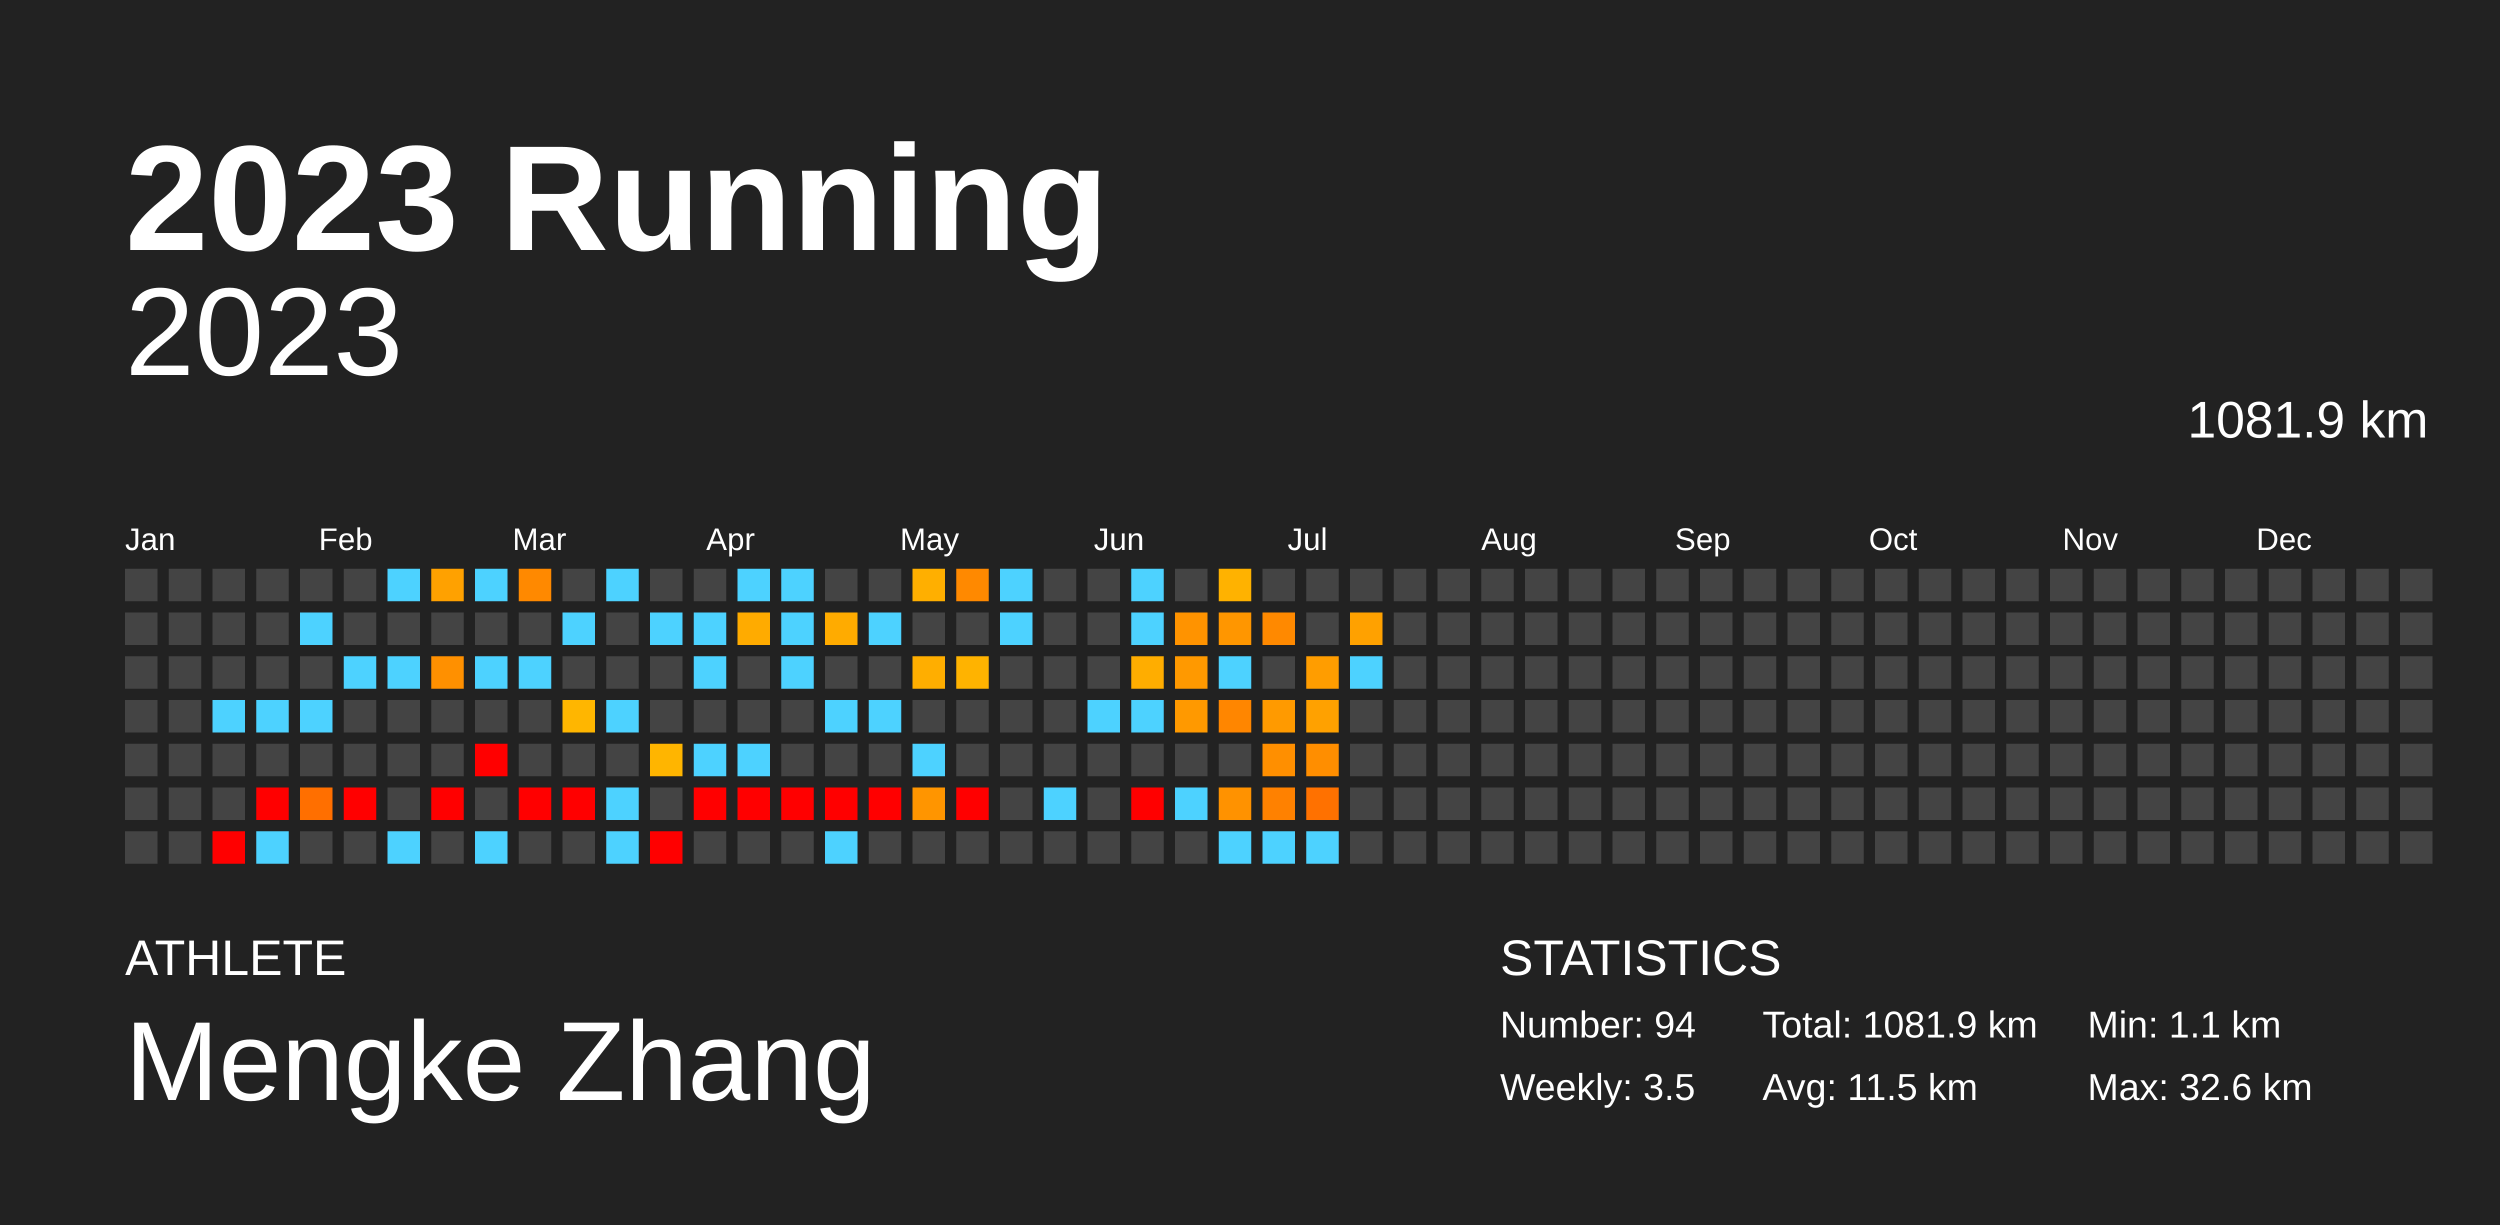
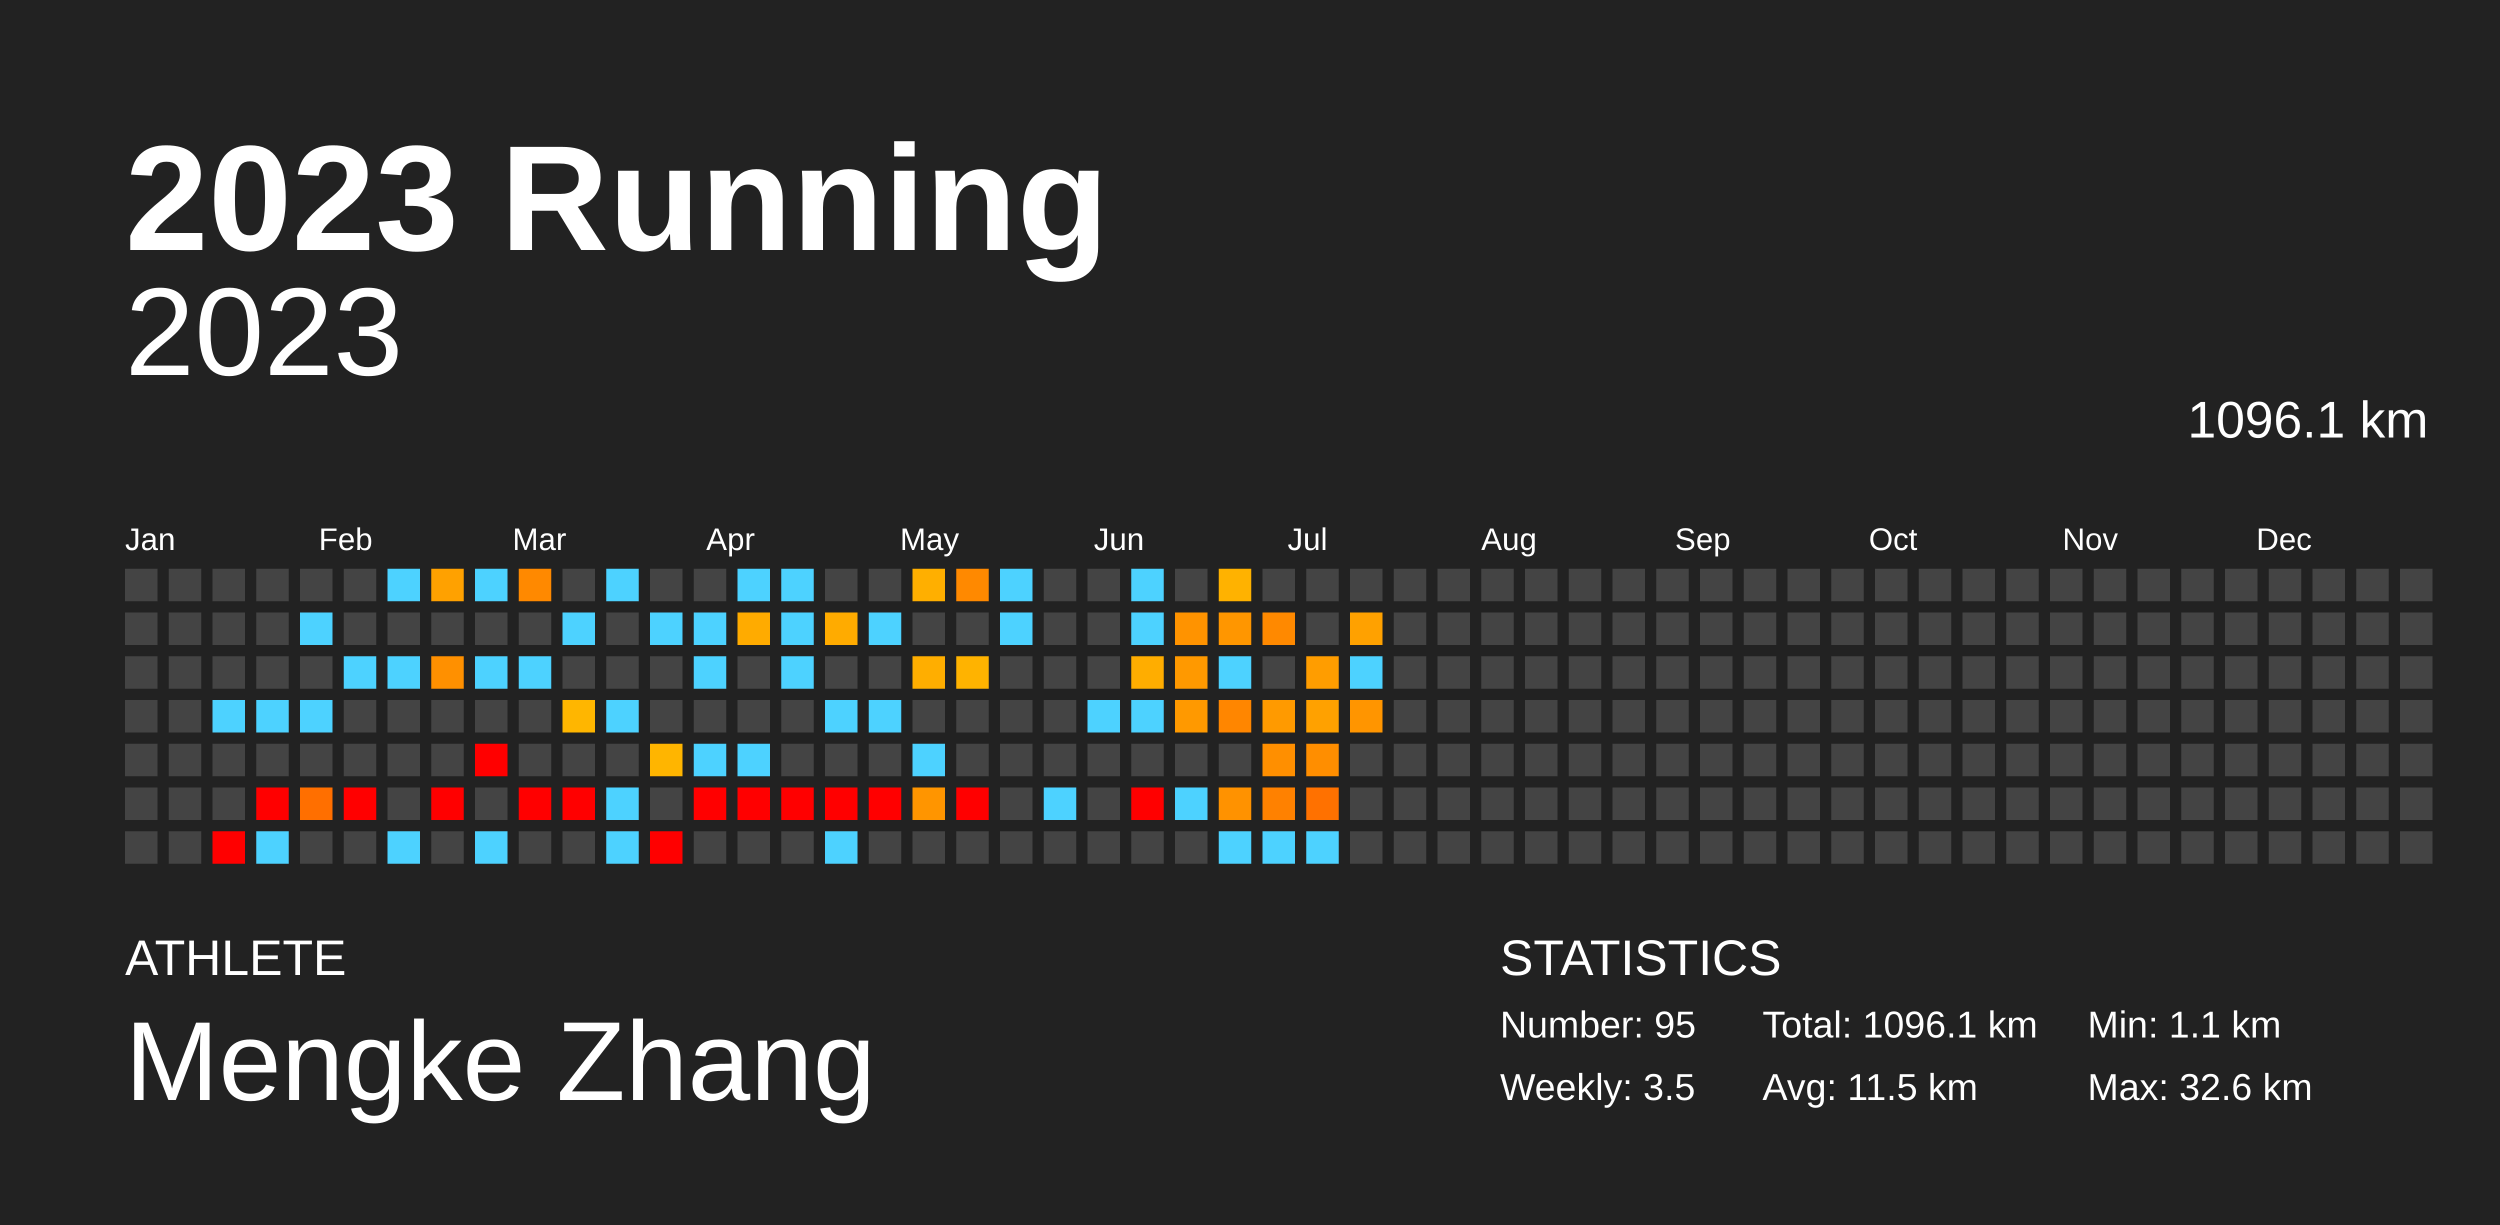
<svg xmlns="http://www.w3.org/2000/svg" baseProfile="full" height="98mm" version="1.1" viewBox="0,0,200,98" width="200mm">
  <defs />
  <rect fill="#222222" height="98" width="200" x="0" y="0" />
  <text fill="#FFFFFF" style="font-size:12px; font-family:Arial; font-weight:bold;" x="10" y="20">2023 Running</text>
  <text fill="#FFFFFF" style="font-size:4px; font-family:Arial" x="10" y="78">ATHLETE</text>
  <text fill="#FFFFFF" style="font-size:9px; font-family:Arial" x="10" y="88">Mengke Zhang</text>
  <text fill="#FFFFFF" style="font-size:4px; font-family:Arial" x="120" y="78">STATISTICS</text>
-   <text fill="#FFFFFF" style="font-size:3px; font-family:Arial" x="120" y="83">Number: 94</text>
+   <text fill="#FFFFFF" style="font-size:3px; font-family:Arial" x="120" y="83">Number: 95</text>
  <text fill="#FFFFFF" style="font-size:3px; font-family:Arial" x="120" y="88">Weekly: 3.5</text>
-   <text fill="#FFFFFF" style="font-size:3px; font-family:Arial" x="141" y="83">Total: 1081.9 km</text>
+   <text fill="#FFFFFF" style="font-size:3px; font-family:Arial" x="141" y="83">Total: 1096.1 km</text>
  <text fill="#FFFFFF" style="font-size:3px; font-family:Arial" x="141" y="88">Avg: 11.5 km</text>
  <text fill="#FFFFFF" style="font-size:3px; font-family:Arial" x="167" y="83">Min: 1.1 km</text>
  <text fill="#FFFFFF" style="font-size:3px; font-family:Arial" x="167" y="88">Max: 32.6 km</text>
  <text alignment-baseline="hanging" fill="#FFFFFF" style="font-size:10.0px; font-family:Arial;" x="10" y="30">2023</text>
-   <text alignment-baseline="hanging" fill="#FFFFFF" style="font-size:4.125px; font-family:Arial;" x="175" y="35">1081.9 km</text>
+   <text alignment-baseline="hanging" fill="#FFFFFF" style="font-size:4.125px; font-family:Arial;" x="175" y="35">1096.1 km</text>
  <text fill="#FFFFFF" style="font-size:2.5px; font-family:Arial" x="10.0" y="44">Jan</text>
  <text fill="#FFFFFF" style="font-size:2.5px; font-family:Arial" x="25.5" y="44">Feb</text>
  <text fill="#FFFFFF" style="font-size:2.5px; font-family:Arial" x="41.0" y="44">Mar</text>
  <text fill="#FFFFFF" style="font-size:2.5px; font-family:Arial" x="56.5" y="44">Apr</text>
  <text fill="#FFFFFF" style="font-size:2.5px; font-family:Arial" x="72.0" y="44">May</text>
  <text fill="#FFFFFF" style="font-size:2.5px; font-family:Arial" x="87.5" y="44">Jun</text>
  <text fill="#FFFFFF" style="font-size:2.5px; font-family:Arial" x="103.0" y="44">Jul</text>
  <text fill="#FFFFFF" style="font-size:2.5px; font-family:Arial" x="118.5" y="44">Aug</text>
  <text fill="#FFFFFF" style="font-size:2.5px; font-family:Arial" x="134.0" y="44">Sep</text>
  <text fill="#FFFFFF" style="font-size:2.5px; font-family:Arial" x="149.5" y="44">Oct</text>
  <text fill="#FFFFFF" style="font-size:2.5px; font-family:Arial" x="165.0" y="44">Nov</text>
  <text fill="#FFFFFF" style="font-size:2.5px; font-family:Arial" x="180.5" y="44">Dec</text>
  <rect fill="#444444" height="2.6" width="2.6" x="10.0" y="45.5" />
  <rect fill="#444444" height="2.6" width="2.6" x="10.0" y="49.0" />
  <rect fill="#444444" height="2.6" width="2.6" x="10.0" y="52.5" />
  <rect fill="#444444" height="2.6" width="2.6" x="10.0" y="56.0" />
  <rect fill="#444444" height="2.6" width="2.6" x="10.0" y="59.5" />
  <rect fill="#444444" height="2.6" width="2.6" x="10.0" y="63.0" />
  <rect fill="#444444" height="2.6" width="2.6" x="10.0" y="66.5" />
  <rect fill="#444444" height="2.6" width="2.6" x="13.5" y="45.5" />
  <rect fill="#444444" height="2.6" width="2.6" x="13.5" y="49.0" />
  <rect fill="#444444" height="2.6" width="2.6" x="13.5" y="52.5" />
  <rect fill="#444444" height="2.6" width="2.6" x="13.5" y="56.0" />
  <rect fill="#444444" height="2.6" width="2.6" x="13.5" y="59.5" />
  <rect fill="#444444" height="2.6" width="2.6" x="13.5" y="63.0" />
  <rect fill="#444444" height="2.6" width="2.6" x="13.5" y="66.5" />
  <rect fill="#444444" height="2.6" width="2.6" x="17.0" y="45.5" />
  <rect fill="#444444" height="2.6" width="2.6" x="17.0" y="49.0" />
  <rect fill="#444444" height="2.6" width="2.6" x="17.0" y="52.5" />
  <rect fill="#4dd2ff" height="2.6" width="2.6" x="17.0" y="56.0" />
  <rect fill="#444444" height="2.6" width="2.6" x="17.0" y="59.5" />
  <rect fill="#444444" height="2.6" width="2.6" x="17.0" y="63.0" />
  <rect fill="red" height="2.6" width="2.6" x="17.0" y="66.5" />
  <rect fill="#444444" height="2.6" width="2.6" x="20.5" y="45.5" />
  <rect fill="#444444" height="2.6" width="2.6" x="20.5" y="49.0" />
  <rect fill="#444444" height="2.6" width="2.6" x="20.5" y="52.5" />
  <rect fill="#4dd2ff" height="2.6" width="2.6" x="20.5" y="56.0" />
  <rect fill="#444444" height="2.6" width="2.6" x="20.5" y="59.5" />
  <rect fill="red" height="2.6" width="2.6" x="20.5" y="63.0" />
  <rect fill="#4dd2ff" height="2.6" width="2.6" x="20.5" y="66.5" />
  <rect fill="#444444" height="2.6" width="2.6" x="24.0" y="45.5" />
  <rect fill="#4dd2ff" height="2.6" width="2.6" x="24.0" y="49.0" />
  <rect fill="#444444" height="2.6" width="2.6" x="24.0" y="52.5" />
  <rect fill="#4dd2ff" height="2.6" width="2.6" x="24.0" y="56.0" />
  <rect fill="#444444" height="2.6" width="2.6" x="24.0" y="59.5" />
  <rect fill="#ff6f00" height="2.6" width="2.6" x="24.0" y="63.0" />
  <rect fill="#444444" height="2.6" width="2.6" x="24.0" y="66.5" />
  <rect fill="#444444" height="2.6" width="2.6" x="27.5" y="45.5" />
  <rect fill="#444444" height="2.6" width="2.6" x="27.5" y="49.0" />
  <rect fill="#4dd2ff" height="2.6" width="2.6" x="27.5" y="52.5" />
  <rect fill="#444444" height="2.6" width="2.6" x="27.5" y="56.0" />
  <rect fill="#444444" height="2.6" width="2.6" x="27.5" y="59.5" />
  <rect fill="red" height="2.6" width="2.6" x="27.5" y="63.0" />
  <rect fill="#444444" height="2.6" width="2.6" x="27.5" y="66.5" />
  <rect fill="#4dd2ff" height="2.6" width="2.6" x="31.0" y="45.5" />
  <rect fill="#444444" height="2.6" width="2.6" x="31.0" y="49.0" />
  <rect fill="#4dd2ff" height="2.6" width="2.6" x="31.0" y="52.5" />
  <rect fill="#444444" height="2.6" width="2.6" x="31.0" y="56.0" />
  <rect fill="#444444" height="2.6" width="2.6" x="31.0" y="59.5" />
  <rect fill="#444444" height="2.6" width="2.6" x="31.0" y="63.0" />
  <rect fill="#4dd2ff" height="2.6" width="2.6" x="31.0" y="66.5" />
  <rect fill="#ffa100" height="2.6" width="2.6" x="34.5" y="45.5" />
  <rect fill="#444444" height="2.6" width="2.6" x="34.5" y="49.0" />
  <rect fill="#ff9000" height="2.6" width="2.6" x="34.5" y="52.5" />
  <rect fill="#444444" height="2.6" width="2.6" x="34.5" y="56.0" />
  <rect fill="#444444" height="2.6" width="2.6" x="34.5" y="59.5" />
  <rect fill="red" height="2.6" width="2.6" x="34.5" y="63.0" />
  <rect fill="#444444" height="2.6" width="2.6" x="34.5" y="66.5" />
  <rect fill="#4dd2ff" height="2.6" width="2.6" x="38.0" y="45.5" />
  <rect fill="#444444" height="2.6" width="2.6" x="38.0" y="49.0" />
  <rect fill="#4dd2ff" height="2.6" width="2.6" x="38.0" y="52.5" />
  <rect fill="#444444" height="2.6" width="2.6" x="38.0" y="56.0" />
  <rect fill="red" height="2.6" width="2.6" x="38.0" y="59.5" />
  <rect fill="#444444" height="2.6" width="2.6" x="38.0" y="63.0" />
  <rect fill="#4dd2ff" height="2.6" width="2.6" x="38.0" y="66.5" />
  <rect fill="#ff8900" height="2.6" width="2.6" x="41.5" y="45.5" />
  <rect fill="#444444" height="2.6" width="2.6" x="41.5" y="49.0" />
  <rect fill="#4dd2ff" height="2.6" width="2.6" x="41.5" y="52.5" />
  <rect fill="#444444" height="2.6" width="2.6" x="41.5" y="56.0" />
  <rect fill="#444444" height="2.6" width="2.6" x="41.5" y="59.5" />
  <rect fill="red" height="2.6" width="2.6" x="41.5" y="63.0" />
  <rect fill="#444444" height="2.6" width="2.6" x="41.5" y="66.5" />
  <rect fill="#444444" height="2.6" width="2.6" x="45.0" y="45.5" />
  <rect fill="#4dd2ff" height="2.6" width="2.6" x="45.0" y="49.0" />
  <rect fill="#444444" height="2.6" width="2.6" x="45.0" y="52.5" />
  <rect fill="#ffb600" height="2.6" width="2.6" x="45.0" y="56.0" />
  <rect fill="#444444" height="2.6" width="2.6" x="45.0" y="59.5" />
  <rect fill="red" height="2.6" width="2.6" x="45.0" y="63.0" />
  <rect fill="#444444" height="2.6" width="2.6" x="45.0" y="66.5" />
  <rect fill="#4dd2ff" height="2.6" width="2.6" x="48.5" y="45.5" />
  <rect fill="#444444" height="2.6" width="2.6" x="48.5" y="49.0" />
  <rect fill="#444444" height="2.6" width="2.6" x="48.5" y="52.5" />
  <rect fill="#4dd2ff" height="2.6" width="2.6" x="48.5" y="56.0" />
  <rect fill="#444444" height="2.6" width="2.6" x="48.5" y="59.5" />
  <rect fill="#4dd2ff" height="2.6" width="2.6" x="48.5" y="63.0" />
  <rect fill="#4dd2ff" height="2.6" width="2.6" x="48.5" y="66.5" />
  <rect fill="#444444" height="2.6" width="2.6" x="52.0" y="45.5" />
  <rect fill="#4dd2ff" height="2.6" width="2.6" x="52.0" y="49.0" />
  <rect fill="#444444" height="2.6" width="2.6" x="52.0" y="52.5" />
  <rect fill="#444444" height="2.6" width="2.6" x="52.0" y="56.0" />
  <rect fill="#ffb500" height="2.6" width="2.6" x="52.0" y="59.5" />
  <rect fill="#444444" height="2.6" width="2.6" x="52.0" y="63.0" />
  <rect fill="red" height="2.6" width="2.6" x="52.0" y="66.5" />
  <rect fill="#444444" height="2.6" width="2.6" x="55.5" y="45.5" />
  <rect fill="#4dd2ff" height="2.6" width="2.6" x="55.5" y="49.0" />
  <rect fill="#4dd2ff" height="2.6" width="2.6" x="55.5" y="52.5" />
  <rect fill="#444444" height="2.6" width="2.6" x="55.5" y="56.0" />
  <rect fill="#4dd2ff" height="2.6" width="2.6" x="55.5" y="59.5" />
  <rect fill="red" height="2.6" width="2.6" x="55.5" y="63.0" />
  <rect fill="#444444" height="2.6" width="2.6" x="55.5" y="66.5" />
  <rect fill="#4dd2ff" height="2.6" width="2.6" x="59.0" y="45.5" />
  <rect fill="#ffab00" height="2.6" width="2.6" x="59.0" y="49.0" />
  <rect fill="#444444" height="2.6" width="2.6" x="59.0" y="52.5" />
  <rect fill="#444444" height="2.6" width="2.6" x="59.0" y="56.0" />
  <rect fill="#4dd2ff" height="2.6" width="2.6" x="59.0" y="59.5" />
  <rect fill="red" height="2.6" width="2.6" x="59.0" y="63.0" />
  <rect fill="#444444" height="2.6" width="2.6" x="59.0" y="66.5" />
  <rect fill="#4dd2ff" height="2.6" width="2.6" x="62.5" y="45.5" />
  <rect fill="#4dd2ff" height="2.6" width="2.6" x="62.5" y="49.0" />
  <rect fill="#4dd2ff" height="2.6" width="2.6" x="62.5" y="52.5" />
  <rect fill="#444444" height="2.6" width="2.6" x="62.5" y="56.0" />
  <rect fill="#444444" height="2.6" width="2.6" x="62.5" y="59.5" />
  <rect fill="red" height="2.6" width="2.6" x="62.5" y="63.0" />
  <rect fill="#444444" height="2.6" width="2.6" x="62.5" y="66.5" />
  <rect fill="#444444" height="2.6" width="2.6" x="66.0" y="45.5" />
  <rect fill="#ffab00" height="2.6" width="2.6" x="66.0" y="49.0" />
  <rect fill="#444444" height="2.6" width="2.6" x="66.0" y="52.5" />
  <rect fill="#4dd2ff" height="2.6" width="2.6" x="66.0" y="56.0" />
  <rect fill="#444444" height="2.6" width="2.6" x="66.0" y="59.5" />
  <rect fill="red" height="2.6" width="2.6" x="66.0" y="63.0" />
  <rect fill="#4dd2ff" height="2.6" width="2.6" x="66.0" y="66.5" />
  <rect fill="#444444" height="2.6" width="2.6" x="69.5" y="45.5" />
  <rect fill="#4dd2ff" height="2.6" width="2.6" x="69.5" y="49.0" />
  <rect fill="#444444" height="2.6" width="2.6" x="69.5" y="52.5" />
  <rect fill="#4dd2ff" height="2.6" width="2.6" x="69.5" y="56.0" />
  <rect fill="#444444" height="2.6" width="2.6" x="69.5" y="59.5" />
  <rect fill="red" height="2.6" width="2.6" x="69.5" y="63.0" />
  <rect fill="#444444" height="2.6" width="2.6" x="69.5" y="66.5" />
  <rect fill="#ffaf00" height="2.6" width="2.6" x="73.0" y="45.5" />
  <rect fill="#444444" height="2.6" width="2.6" x="73.0" y="49.0" />
  <rect fill="#ffae00" height="2.6" width="2.6" x="73.0" y="52.5" />
  <rect fill="#444444" height="2.6" width="2.6" x="73.0" y="56.0" />
  <rect fill="#4dd2ff" height="2.6" width="2.6" x="73.0" y="59.5" />
  <rect fill="#ff9500" height="2.6" width="2.6" x="73.0" y="63.0" />
  <rect fill="#444444" height="2.6" width="2.6" x="73.0" y="66.5" />
  <rect fill="#ff8900" height="2.6" width="2.6" x="76.5" y="45.5" />
  <rect fill="#444444" height="2.6" width="2.6" x="76.5" y="49.0" />
  <rect fill="#ffb300" height="2.6" width="2.6" x="76.5" y="52.5" />
  <rect fill="#444444" height="2.6" width="2.6" x="76.5" y="56.0" />
  <rect fill="#444444" height="2.6" width="2.6" x="76.5" y="59.5" />
  <rect fill="red" height="2.6" width="2.6" x="76.5" y="63.0" />
  <rect fill="#444444" height="2.6" width="2.6" x="76.5" y="66.5" />
  <rect fill="#4dd2ff" height="2.6" width="2.6" x="80.0" y="45.5" />
  <rect fill="#4dd2ff" height="2.6" width="2.6" x="80.0" y="49.0" />
  <rect fill="#444444" height="2.6" width="2.6" x="80.0" y="52.5" />
  <rect fill="#444444" height="2.6" width="2.6" x="80.0" y="56.0" />
  <rect fill="#444444" height="2.6" width="2.6" x="80.0" y="59.5" />
  <rect fill="#444444" height="2.6" width="2.6" x="80.0" y="63.0" />
  <rect fill="#444444" height="2.6" width="2.6" x="80.0" y="66.5" />
  <rect fill="#444444" height="2.6" width="2.6" x="83.5" y="45.5" />
  <rect fill="#444444" height="2.6" width="2.6" x="83.5" y="49.0" />
  <rect fill="#444444" height="2.6" width="2.6" x="83.5" y="52.5" />
  <rect fill="#444444" height="2.6" width="2.6" x="83.5" y="56.0" />
  <rect fill="#444444" height="2.6" width="2.6" x="83.5" y="59.5" />
  <rect fill="#4dd2ff" height="2.6" width="2.6" x="83.5" y="63.0" />
  <rect fill="#444444" height="2.6" width="2.6" x="83.5" y="66.5" />
  <rect fill="#444444" height="2.6" width="2.6" x="87.0" y="45.5" />
  <rect fill="#444444" height="2.6" width="2.6" x="87.0" y="49.0" />
  <rect fill="#444444" height="2.6" width="2.6" x="87.0" y="52.5" />
  <rect fill="#4dd2ff" height="2.6" width="2.6" x="87.0" y="56.0" />
  <rect fill="#444444" height="2.6" width="2.6" x="87.0" y="59.5" />
  <rect fill="#444444" height="2.6" width="2.6" x="87.0" y="63.0" />
  <rect fill="#444444" height="2.6" width="2.6" x="87.0" y="66.5" />
  <rect fill="#4dd2ff" height="2.6" width="2.6" x="90.5" y="45.5" />
  <rect fill="#4dd2ff" height="2.6" width="2.6" x="90.5" y="49.0" />
  <rect fill="#ffad00" height="2.6" width="2.6" x="90.5" y="52.5" />
  <rect fill="#4dd2ff" height="2.6" width="2.6" x="90.5" y="56.0" />
  <rect fill="#444444" height="2.6" width="2.6" x="90.5" y="59.5" />
  <rect fill="red" height="2.6" width="2.6" x="90.5" y="63.0" />
  <rect fill="#444444" height="2.6" width="2.6" x="90.5" y="66.5" />
  <rect fill="#444444" height="2.6" width="2.6" x="94.0" y="45.5" />
  <rect fill="#ff9300" height="2.6" width="2.6" x="94.0" y="49.0" />
  <rect fill="#ff9900" height="2.6" width="2.6" x="94.0" y="52.5" />
  <rect fill="#ff9900" height="2.6" width="2.6" x="94.0" y="56.0" />
  <rect fill="#444444" height="2.6" width="2.6" x="94.0" y="59.5" />
  <rect fill="#4dd2ff" height="2.6" width="2.6" x="94.0" y="63.0" />
  <rect fill="#444444" height="2.6" width="2.6" x="94.0" y="66.5" />
  <rect fill="#ffb200" height="2.6" width="2.6" x="97.5" y="45.5" />
  <rect fill="#ff9600" height="2.6" width="2.6" x="97.5" y="49.0" />
  <rect fill="#4dd2ff" height="2.6" width="2.6" x="97.5" y="52.5" />
  <rect fill="#ff8600" height="2.6" width="2.6" x="97.5" y="56.0" />
  <rect fill="#444444" height="2.6" width="2.6" x="97.5" y="59.5" />
  <rect fill="#ff9200" height="2.6" width="2.6" x="97.5" y="63.0" />
  <rect fill="#4dd2ff" height="2.6" width="2.6" x="97.5" y="66.5" />
  <rect fill="#444444" height="2.6" width="2.6" x="101.0" y="45.5" />
  <rect fill="#ff8900" height="2.6" width="2.6" x="101.0" y="49.0" />
  <rect fill="#444444" height="2.6" width="2.6" x="101.0" y="52.5" />
  <rect fill="#ff9a00" height="2.6" width="2.6" x="101.0" y="56.0" />
  <rect fill="#ff8f00" height="2.6" width="2.6" x="101.0" y="59.5" />
  <rect fill="#ff8100" height="2.6" width="2.6" x="101.0" y="63.0" />
  <rect fill="#4dd2ff" height="2.6" width="2.6" x="101.0" y="66.5" />
  <rect fill="#444444" height="2.6" width="2.6" x="104.5" y="45.5" />
  <rect fill="#444444" height="2.6" width="2.6" x="104.5" y="49.0" />
  <rect fill="#ff9d00" height="2.6" width="2.6" x="104.5" y="52.5" />
  <rect fill="#ffa100" height="2.6" width="2.6" x="104.5" y="56.0" />
  <rect fill="#ff8e00" height="2.6" width="2.6" x="104.5" y="59.5" />
  <rect fill="#ff7100" height="2.6" width="2.6" x="104.5" y="63.0" />
  <rect fill="#4dd2ff" height="2.6" width="2.6" x="104.5" y="66.5" />
  <rect fill="#444444" height="2.6" width="2.6" x="108.0" y="45.5" />
  <rect fill="#ffa100" height="2.6" width="2.6" x="108.0" y="49.0" />
  <rect fill="#4dd2ff" height="2.6" width="2.6" x="108.0" y="52.5" />
-   <rect fill="#444444" height="2.6" width="2.6" x="108.0" y="56.0" />
+   <rect fill="#ff9500" height="2.6" width="2.6" x="108.0" y="56.0" />
  <rect fill="#444444" height="2.6" width="2.6" x="108.0" y="59.5" />
  <rect fill="#444444" height="2.6" width="2.6" x="108.0" y="63.0" />
  <rect fill="#444444" height="2.6" width="2.6" x="108.0" y="66.5" />
  <rect fill="#444444" height="2.6" width="2.6" x="111.5" y="45.5" />
  <rect fill="#444444" height="2.6" width="2.6" x="111.5" y="49.0" />
  <rect fill="#444444" height="2.6" width="2.6" x="111.5" y="52.5" />
  <rect fill="#444444" height="2.6" width="2.6" x="111.5" y="56.0" />
  <rect fill="#444444" height="2.6" width="2.6" x="111.5" y="59.5" />
  <rect fill="#444444" height="2.6" width="2.6" x="111.5" y="63.0" />
  <rect fill="#444444" height="2.6" width="2.6" x="111.5" y="66.5" />
  <rect fill="#444444" height="2.6" width="2.6" x="115.0" y="45.5" />
  <rect fill="#444444" height="2.6" width="2.6" x="115.0" y="49.0" />
  <rect fill="#444444" height="2.6" width="2.6" x="115.0" y="52.5" />
  <rect fill="#444444" height="2.6" width="2.6" x="115.0" y="56.0" />
  <rect fill="#444444" height="2.6" width="2.6" x="115.0" y="59.5" />
  <rect fill="#444444" height="2.6" width="2.6" x="115.0" y="63.0" />
  <rect fill="#444444" height="2.6" width="2.6" x="115.0" y="66.5" />
  <rect fill="#444444" height="2.6" width="2.6" x="118.5" y="45.5" />
  <rect fill="#444444" height="2.6" width="2.6" x="118.5" y="49.0" />
  <rect fill="#444444" height="2.6" width="2.6" x="118.5" y="52.5" />
  <rect fill="#444444" height="2.6" width="2.6" x="118.5" y="56.0" />
  <rect fill="#444444" height="2.6" width="2.6" x="118.5" y="59.5" />
  <rect fill="#444444" height="2.6" width="2.6" x="118.5" y="63.0" />
  <rect fill="#444444" height="2.6" width="2.6" x="118.5" y="66.5" />
  <rect fill="#444444" height="2.6" width="2.6" x="122.0" y="45.5" />
  <rect fill="#444444" height="2.6" width="2.6" x="122.0" y="49.0" />
  <rect fill="#444444" height="2.6" width="2.6" x="122.0" y="52.5" />
  <rect fill="#444444" height="2.6" width="2.6" x="122.0" y="56.0" />
  <rect fill="#444444" height="2.6" width="2.6" x="122.0" y="59.5" />
  <rect fill="#444444" height="2.6" width="2.6" x="122.0" y="63.0" />
  <rect fill="#444444" height="2.6" width="2.6" x="122.0" y="66.5" />
  <rect fill="#444444" height="2.6" width="2.6" x="125.5" y="45.5" />
  <rect fill="#444444" height="2.6" width="2.6" x="125.5" y="49.0" />
  <rect fill="#444444" height="2.6" width="2.6" x="125.5" y="52.5" />
  <rect fill="#444444" height="2.6" width="2.6" x="125.5" y="56.0" />
  <rect fill="#444444" height="2.6" width="2.6" x="125.5" y="59.5" />
  <rect fill="#444444" height="2.6" width="2.6" x="125.5" y="63.0" />
  <rect fill="#444444" height="2.6" width="2.6" x="125.5" y="66.5" />
  <rect fill="#444444" height="2.6" width="2.6" x="129.0" y="45.5" />
  <rect fill="#444444" height="2.6" width="2.6" x="129.0" y="49.0" />
  <rect fill="#444444" height="2.6" width="2.6" x="129.0" y="52.5" />
  <rect fill="#444444" height="2.6" width="2.6" x="129.0" y="56.0" />
  <rect fill="#444444" height="2.6" width="2.6" x="129.0" y="59.5" />
  <rect fill="#444444" height="2.6" width="2.6" x="129.0" y="63.0" />
  <rect fill="#444444" height="2.6" width="2.6" x="129.0" y="66.5" />
  <rect fill="#444444" height="2.6" width="2.6" x="132.5" y="45.5" />
  <rect fill="#444444" height="2.6" width="2.6" x="132.5" y="49.0" />
  <rect fill="#444444" height="2.6" width="2.6" x="132.5" y="52.5" />
  <rect fill="#444444" height="2.6" width="2.6" x="132.5" y="56.0" />
  <rect fill="#444444" height="2.6" width="2.6" x="132.5" y="59.5" />
  <rect fill="#444444" height="2.6" width="2.6" x="132.5" y="63.0" />
  <rect fill="#444444" height="2.6" width="2.6" x="132.5" y="66.5" />
  <rect fill="#444444" height="2.6" width="2.6" x="136.0" y="45.5" />
  <rect fill="#444444" height="2.6" width="2.6" x="136.0" y="49.0" />
  <rect fill="#444444" height="2.6" width="2.6" x="136.0" y="52.5" />
  <rect fill="#444444" height="2.6" width="2.6" x="136.0" y="56.0" />
  <rect fill="#444444" height="2.6" width="2.6" x="136.0" y="59.5" />
  <rect fill="#444444" height="2.6" width="2.6" x="136.0" y="63.0" />
  <rect fill="#444444" height="2.6" width="2.6" x="136.0" y="66.5" />
  <rect fill="#444444" height="2.6" width="2.6" x="139.5" y="45.5" />
  <rect fill="#444444" height="2.6" width="2.6" x="139.5" y="49.0" />
  <rect fill="#444444" height="2.6" width="2.6" x="139.5" y="52.5" />
  <rect fill="#444444" height="2.6" width="2.6" x="139.5" y="56.0" />
  <rect fill="#444444" height="2.6" width="2.6" x="139.5" y="59.5" />
  <rect fill="#444444" height="2.6" width="2.6" x="139.5" y="63.0" />
  <rect fill="#444444" height="2.6" width="2.6" x="139.5" y="66.5" />
  <rect fill="#444444" height="2.6" width="2.6" x="143.0" y="45.5" />
  <rect fill="#444444" height="2.6" width="2.6" x="143.0" y="49.0" />
  <rect fill="#444444" height="2.6" width="2.6" x="143.0" y="52.5" />
  <rect fill="#444444" height="2.6" width="2.6" x="143.0" y="56.0" />
  <rect fill="#444444" height="2.6" width="2.6" x="143.0" y="59.5" />
  <rect fill="#444444" height="2.6" width="2.6" x="143.0" y="63.0" />
  <rect fill="#444444" height="2.6" width="2.6" x="143.0" y="66.5" />
  <rect fill="#444444" height="2.6" width="2.6" x="146.5" y="45.5" />
  <rect fill="#444444" height="2.6" width="2.6" x="146.5" y="49.0" />
  <rect fill="#444444" height="2.6" width="2.6" x="146.5" y="52.5" />
  <rect fill="#444444" height="2.6" width="2.6" x="146.5" y="56.0" />
  <rect fill="#444444" height="2.6" width="2.6" x="146.5" y="59.5" />
  <rect fill="#444444" height="2.6" width="2.6" x="146.5" y="63.0" />
  <rect fill="#444444" height="2.6" width="2.6" x="146.5" y="66.5" />
  <rect fill="#444444" height="2.6" width="2.6" x="150.0" y="45.5" />
  <rect fill="#444444" height="2.6" width="2.6" x="150.0" y="49.0" />
  <rect fill="#444444" height="2.6" width="2.6" x="150.0" y="52.5" />
  <rect fill="#444444" height="2.6" width="2.6" x="150.0" y="56.0" />
  <rect fill="#444444" height="2.6" width="2.6" x="150.0" y="59.5" />
  <rect fill="#444444" height="2.6" width="2.6" x="150.0" y="63.0" />
  <rect fill="#444444" height="2.6" width="2.6" x="150.0" y="66.5" />
  <rect fill="#444444" height="2.6" width="2.6" x="153.5" y="45.5" />
  <rect fill="#444444" height="2.6" width="2.6" x="153.5" y="49.0" />
  <rect fill="#444444" height="2.6" width="2.6" x="153.5" y="52.5" />
  <rect fill="#444444" height="2.6" width="2.6" x="153.5" y="56.0" />
  <rect fill="#444444" height="2.6" width="2.6" x="153.5" y="59.5" />
  <rect fill="#444444" height="2.6" width="2.6" x="153.5" y="63.0" />
  <rect fill="#444444" height="2.6" width="2.6" x="153.5" y="66.5" />
  <rect fill="#444444" height="2.6" width="2.6" x="157.0" y="45.5" />
  <rect fill="#444444" height="2.6" width="2.6" x="157.0" y="49.0" />
  <rect fill="#444444" height="2.6" width="2.6" x="157.0" y="52.5" />
  <rect fill="#444444" height="2.6" width="2.6" x="157.0" y="56.0" />
  <rect fill="#444444" height="2.6" width="2.6" x="157.0" y="59.5" />
  <rect fill="#444444" height="2.6" width="2.6" x="157.0" y="63.0" />
  <rect fill="#444444" height="2.6" width="2.6" x="157.0" y="66.5" />
  <rect fill="#444444" height="2.6" width="2.6" x="160.5" y="45.5" />
  <rect fill="#444444" height="2.6" width="2.6" x="160.5" y="49.0" />
  <rect fill="#444444" height="2.6" width="2.6" x="160.5" y="52.5" />
  <rect fill="#444444" height="2.6" width="2.6" x="160.5" y="56.0" />
  <rect fill="#444444" height="2.6" width="2.6" x="160.5" y="59.5" />
  <rect fill="#444444" height="2.6" width="2.6" x="160.5" y="63.0" />
  <rect fill="#444444" height="2.6" width="2.6" x="160.5" y="66.5" />
  <rect fill="#444444" height="2.6" width="2.6" x="164.0" y="45.5" />
  <rect fill="#444444" height="2.6" width="2.6" x="164.0" y="49.0" />
  <rect fill="#444444" height="2.6" width="2.6" x="164.0" y="52.5" />
  <rect fill="#444444" height="2.6" width="2.6" x="164.0" y="56.0" />
  <rect fill="#444444" height="2.6" width="2.6" x="164.0" y="59.5" />
  <rect fill="#444444" height="2.6" width="2.6" x="164.0" y="63.0" />
  <rect fill="#444444" height="2.6" width="2.6" x="164.0" y="66.5" />
  <rect fill="#444444" height="2.6" width="2.6" x="167.5" y="45.5" />
  <rect fill="#444444" height="2.6" width="2.6" x="167.5" y="49.0" />
  <rect fill="#444444" height="2.6" width="2.6" x="167.5" y="52.5" />
  <rect fill="#444444" height="2.6" width="2.6" x="167.5" y="56.0" />
  <rect fill="#444444" height="2.6" width="2.6" x="167.5" y="59.5" />
  <rect fill="#444444" height="2.6" width="2.6" x="167.5" y="63.0" />
  <rect fill="#444444" height="2.6" width="2.6" x="167.5" y="66.5" />
  <rect fill="#444444" height="2.6" width="2.6" x="171.0" y="45.5" />
  <rect fill="#444444" height="2.6" width="2.6" x="171.0" y="49.0" />
  <rect fill="#444444" height="2.6" width="2.6" x="171.0" y="52.5" />
  <rect fill="#444444" height="2.6" width="2.6" x="171.0" y="56.0" />
  <rect fill="#444444" height="2.6" width="2.6" x="171.0" y="59.5" />
  <rect fill="#444444" height="2.6" width="2.6" x="171.0" y="63.0" />
  <rect fill="#444444" height="2.6" width="2.6" x="171.0" y="66.5" />
  <rect fill="#444444" height="2.6" width="2.6" x="174.5" y="45.5" />
  <rect fill="#444444" height="2.6" width="2.6" x="174.5" y="49.0" />
  <rect fill="#444444" height="2.6" width="2.6" x="174.5" y="52.5" />
  <rect fill="#444444" height="2.6" width="2.6" x="174.5" y="56.0" />
  <rect fill="#444444" height="2.6" width="2.6" x="174.5" y="59.5" />
  <rect fill="#444444" height="2.6" width="2.6" x="174.5" y="63.0" />
  <rect fill="#444444" height="2.6" width="2.6" x="174.5" y="66.5" />
  <rect fill="#444444" height="2.6" width="2.6" x="178.0" y="45.5" />
  <rect fill="#444444" height="2.6" width="2.6" x="178.0" y="49.0" />
  <rect fill="#444444" height="2.6" width="2.6" x="178.0" y="52.5" />
  <rect fill="#444444" height="2.6" width="2.6" x="178.0" y="56.0" />
  <rect fill="#444444" height="2.6" width="2.6" x="178.0" y="59.5" />
  <rect fill="#444444" height="2.6" width="2.6" x="178.0" y="63.0" />
  <rect fill="#444444" height="2.6" width="2.6" x="178.0" y="66.5" />
  <rect fill="#444444" height="2.6" width="2.6" x="181.5" y="45.5" />
  <rect fill="#444444" height="2.6" width="2.6" x="181.5" y="49.0" />
  <rect fill="#444444" height="2.6" width="2.6" x="181.5" y="52.5" />
  <rect fill="#444444" height="2.6" width="2.6" x="181.5" y="56.0" />
  <rect fill="#444444" height="2.6" width="2.6" x="181.5" y="59.5" />
  <rect fill="#444444" height="2.6" width="2.6" x="181.5" y="63.0" />
  <rect fill="#444444" height="2.6" width="2.6" x="181.5" y="66.5" />
  <rect fill="#444444" height="2.6" width="2.6" x="185.0" y="45.5" />
  <rect fill="#444444" height="2.6" width="2.6" x="185.0" y="49.0" />
  <rect fill="#444444" height="2.6" width="2.6" x="185.0" y="52.5" />
  <rect fill="#444444" height="2.6" width="2.6" x="185.0" y="56.0" />
  <rect fill="#444444" height="2.6" width="2.6" x="185.0" y="59.5" />
  <rect fill="#444444" height="2.6" width="2.6" x="185.0" y="63.0" />
  <rect fill="#444444" height="2.6" width="2.6" x="185.0" y="66.5" />
  <rect fill="#444444" height="2.6" width="2.6" x="188.5" y="45.5" />
  <rect fill="#444444" height="2.6" width="2.6" x="188.5" y="49.0" />
  <rect fill="#444444" height="2.6" width="2.6" x="188.5" y="52.5" />
  <rect fill="#444444" height="2.6" width="2.6" x="188.5" y="56.0" />
  <rect fill="#444444" height="2.6" width="2.6" x="188.5" y="59.5" />
  <rect fill="#444444" height="2.6" width="2.6" x="188.5" y="63.0" />
  <rect fill="#444444" height="2.6" width="2.6" x="188.5" y="66.5" />
  <rect fill="#444444" height="2.6" width="2.6" x="192.0" y="45.5" />
  <rect fill="#444444" height="2.6" width="2.6" x="192.0" y="49.0" />
  <rect fill="#444444" height="2.6" width="2.6" x="192.0" y="52.5" />
  <rect fill="#444444" height="2.6" width="2.6" x="192.0" y="56.0" />
  <rect fill="#444444" height="2.6" width="2.6" x="192.0" y="59.5" />
  <rect fill="#444444" height="2.6" width="2.6" x="192.0" y="63.0" />
  <rect fill="#444444" height="2.6" width="2.6" x="192.0" y="66.5" />
</svg>
